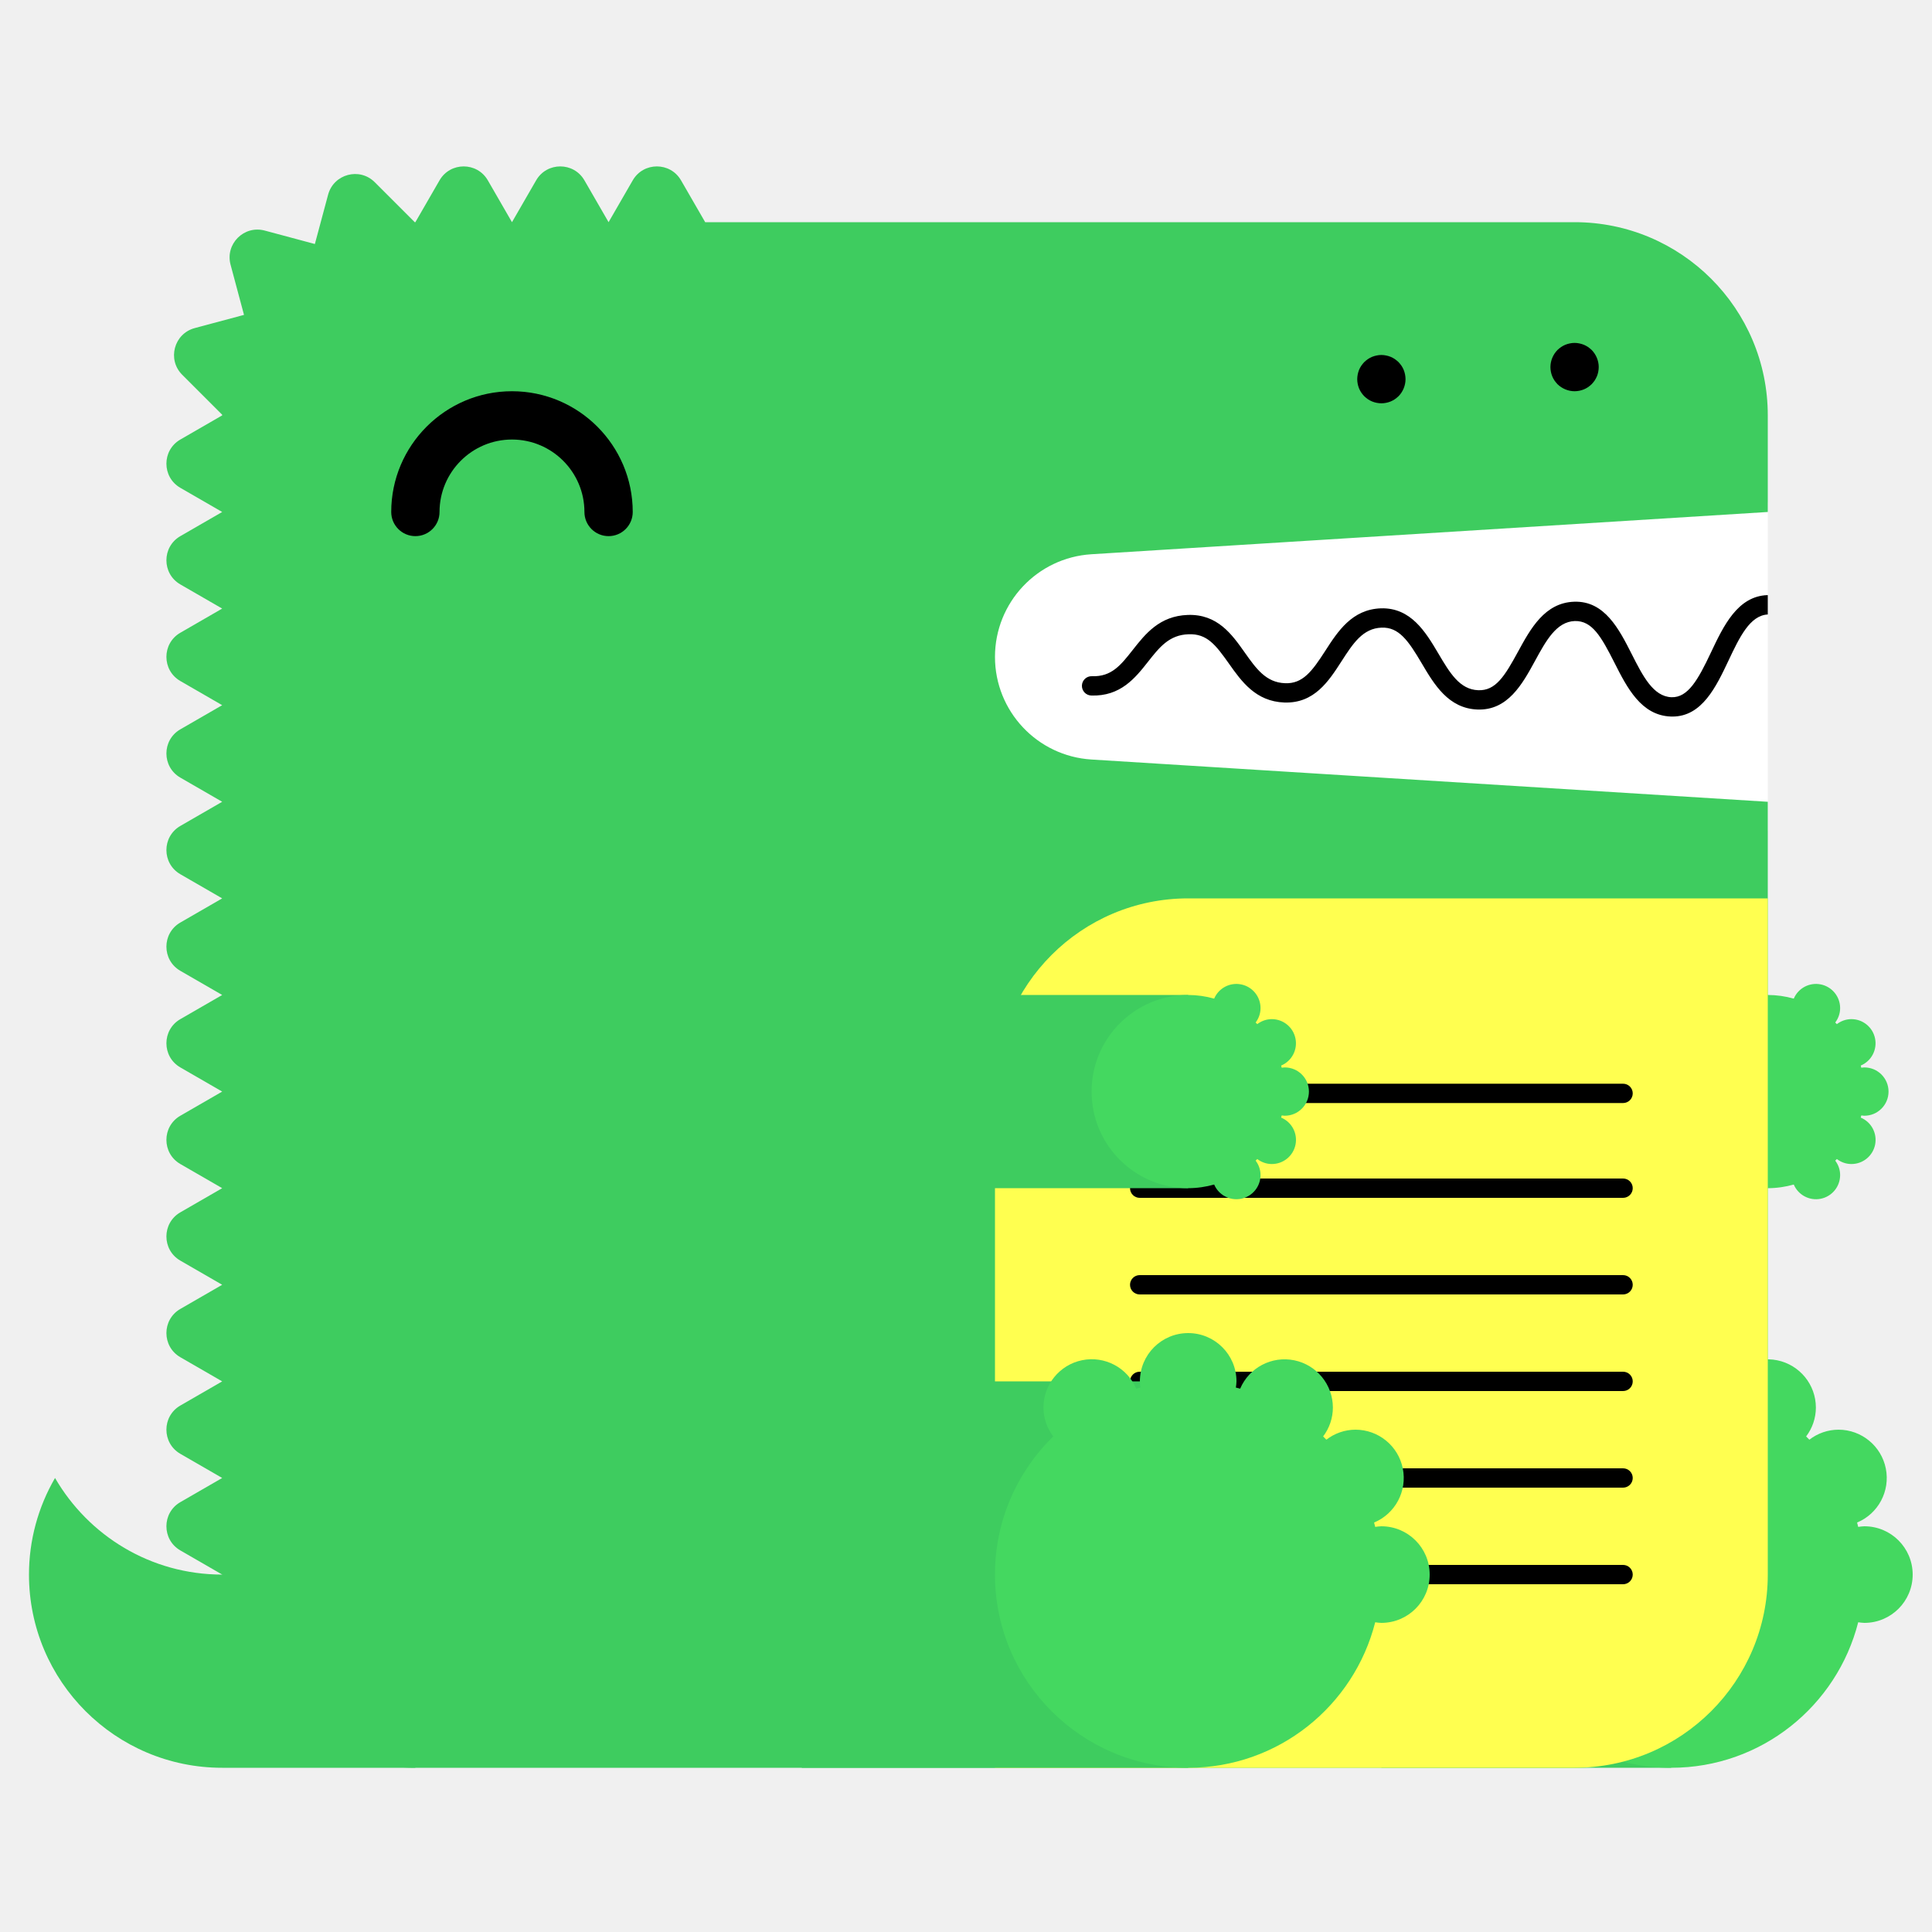
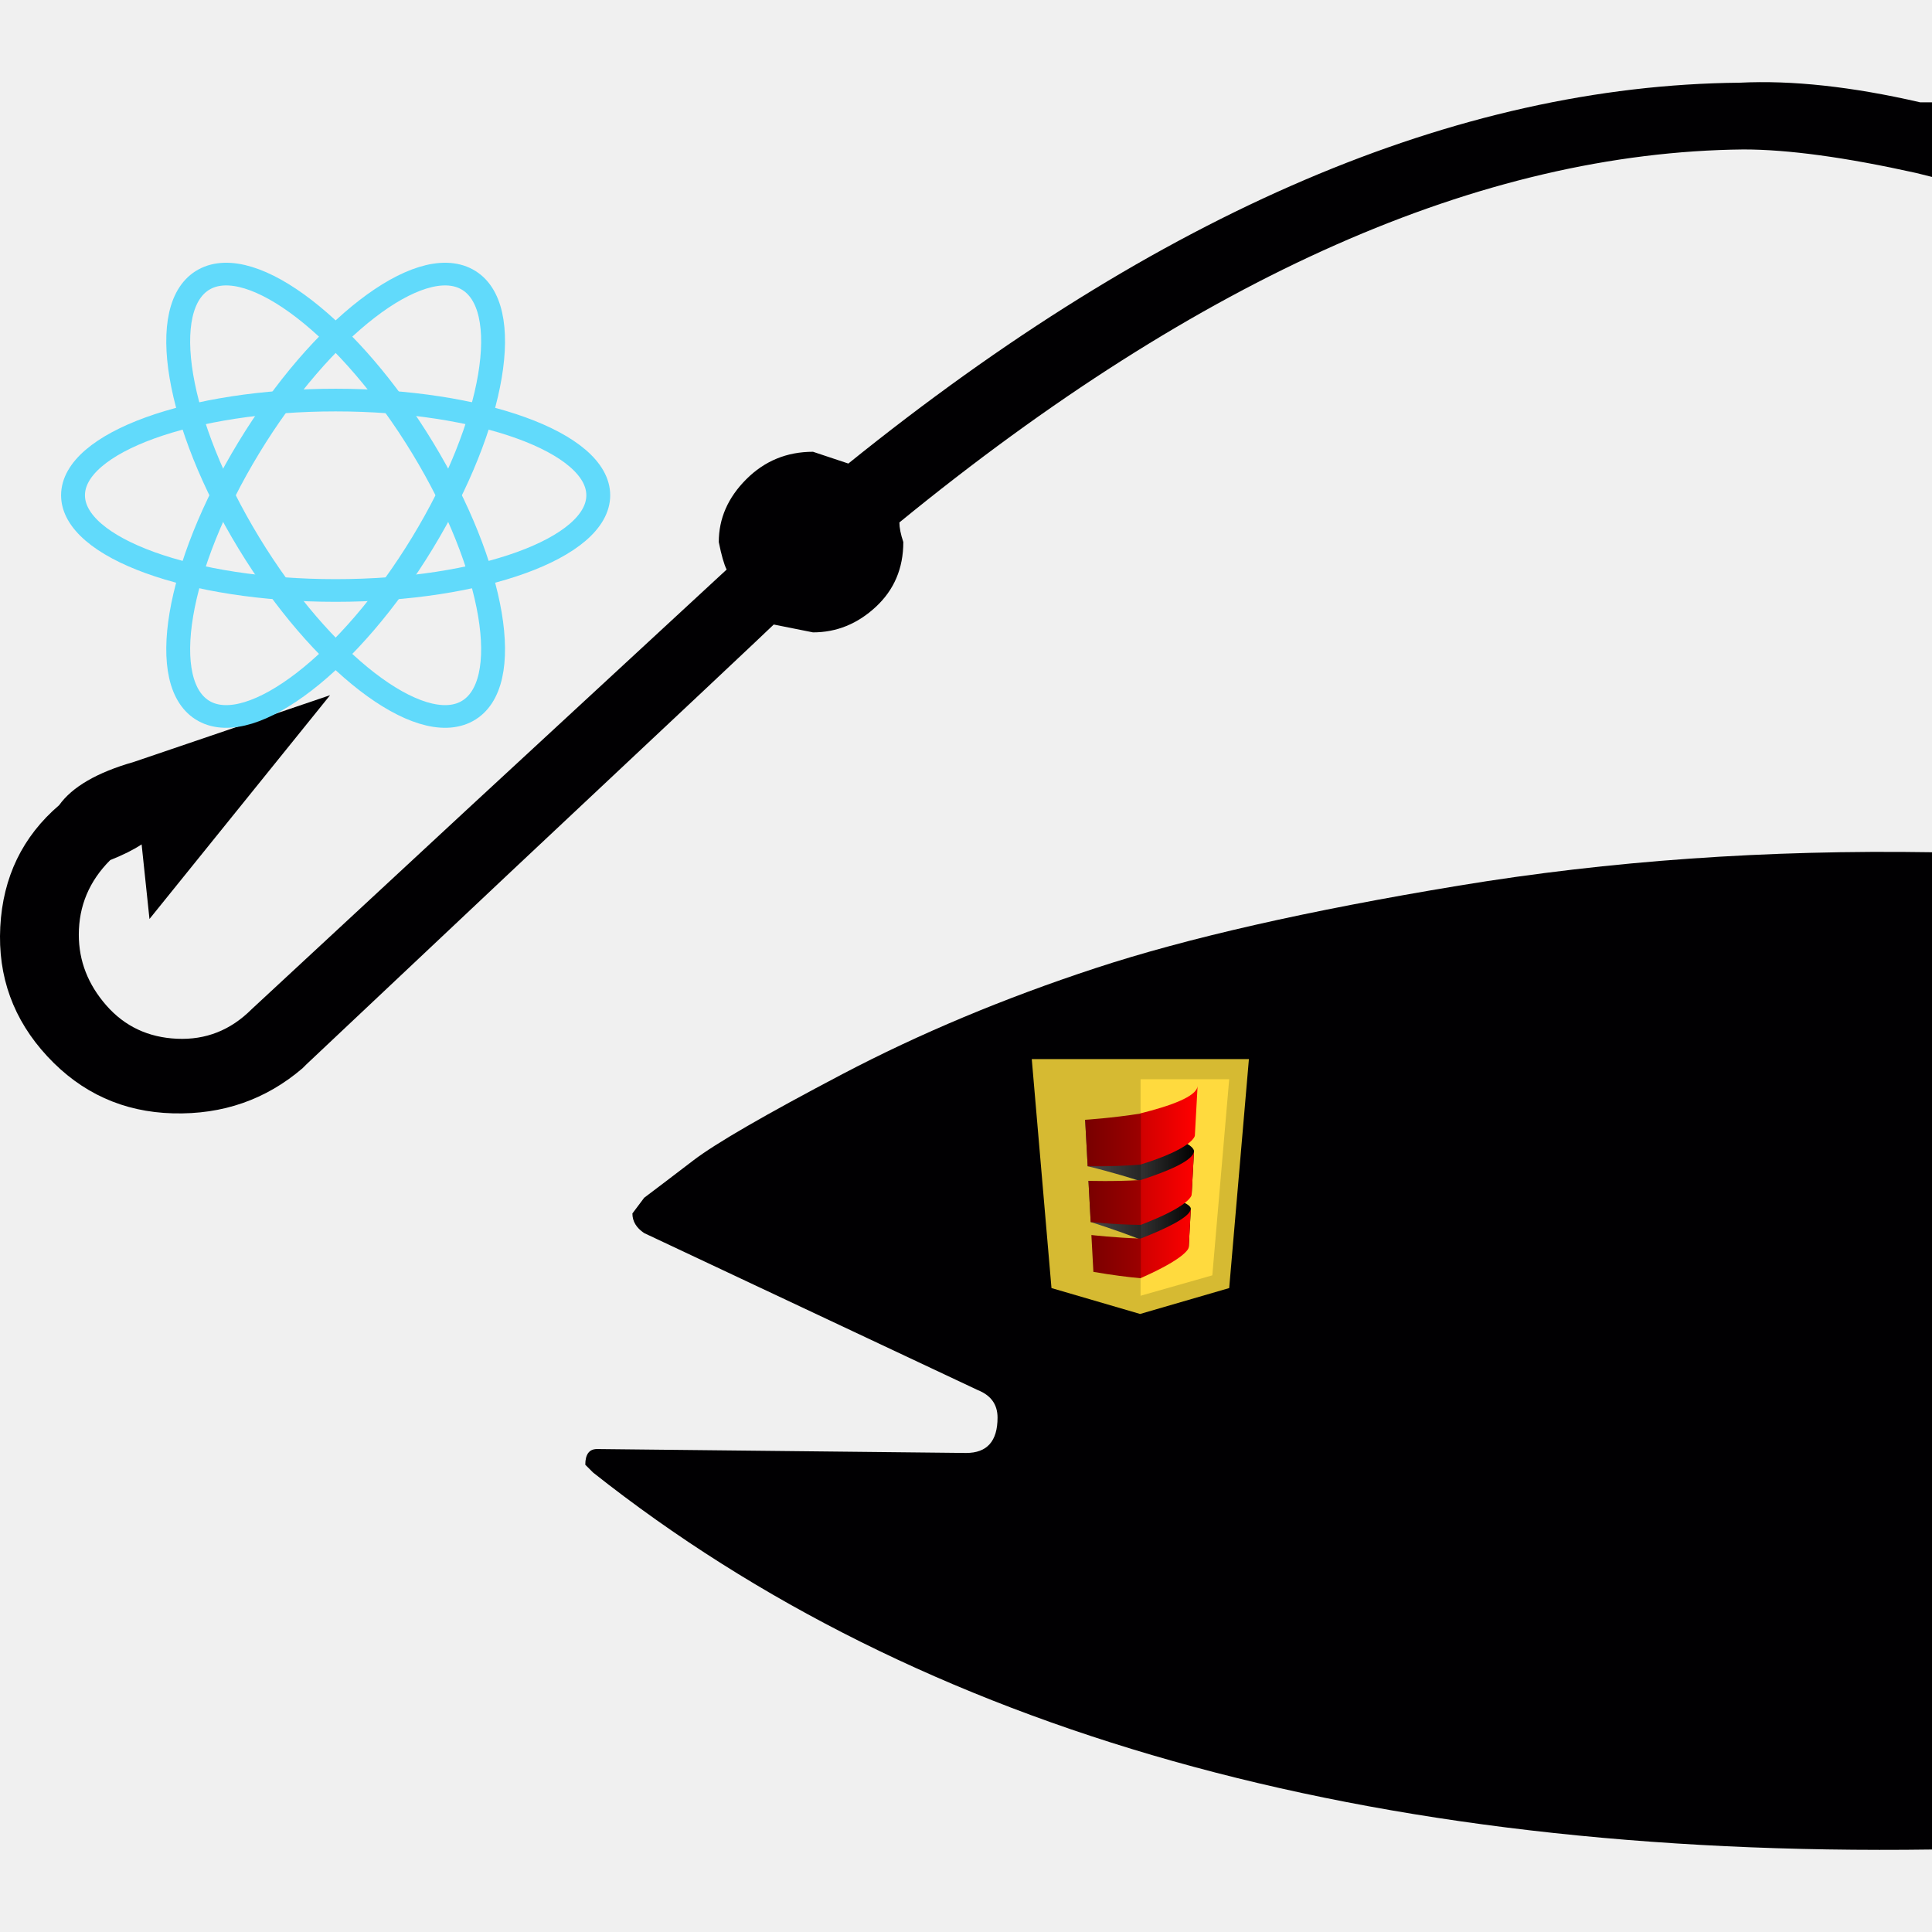
- <svg xmlns="http://www.w3.org/2000/svg" width="200" height="200" viewBox="0 0 200 200">
-   <g fill="none" fill-rule="evenodd">
-     <path fill="#FFF" d="M99 52h84v34H99z" />
-     <path d="M23 163c-7.398 0-13.843-4.027-17.303-10A19.886 19.886 0 0 0 3 163c0 11.046 8.954 20 20 20h20v-20H23z" fill="#3ECC5F" />
-     <path d="M112.98 57.376L183 53V43c0-11.046-8.954-20-20-20H73l-2.5-4.33c-1.112-1.925-3.889-1.925-5 0L63 23l-2.5-4.33c-1.111-1.925-3.889-1.925-5 0L53 23l-2.5-4.33c-1.111-1.925-3.889-1.925-5 0L43 23c-.022 0-.042.003-.065.003l-4.142-4.141c-1.57-1.571-4.252-.853-4.828 1.294l-1.369 5.104-5.192-1.392c-2.148-.575-4.111 1.389-3.535 3.536l1.39 5.193-5.102 1.367c-2.148.576-2.867 3.259-1.296 4.83l4.142 4.142c0 .021-.003.042-.003.064l-4.33 2.5c-1.925 1.111-1.925 3.889 0 5L23 53l-4.33 2.5c-1.925 1.111-1.925 3.889 0 5L23 63l-4.33 2.5c-1.925 1.111-1.925 3.889 0 5L23 73l-4.33 2.5c-1.925 1.111-1.925 3.889 0 5L23 83l-4.33 2.5c-1.925 1.111-1.925 3.889 0 5L23 93l-4.33 2.5c-1.925 1.111-1.925 3.889 0 5L23 103l-4.33 2.5c-1.925 1.111-1.925 3.889 0 5L23 113l-4.33 2.5c-1.925 1.111-1.925 3.889 0 5L23 123l-4.33 2.5c-1.925 1.111-1.925 3.889 0 5L23 133l-4.33 2.5c-1.925 1.111-1.925 3.889 0 5L23 143l-4.33 2.5c-1.925 1.111-1.925 3.889 0 5L23 153l-4.33 2.5c-1.925 1.111-1.925 3.889 0 5L23 163c0 11.046 8.954 20 20 20h120c11.046 0 20-8.954 20-20V83l-70.02-4.376A10.645 10.645 0 0 1 103 68c0-5.621 4.37-10.273 9.98-10.624" fill="#3ECC5F" />
-     <path fill="#3ECC5F" d="M143 183h30v-40h-30z" />
-     <path d="M193 158c-.219 0-.428.037-.639.064-.038-.15-.074-.301-.116-.451A5 5 0 0 0 190.32 148a4.96 4.96 0 0 0-3.016 1.036 26.531 26.531 0 0 0-.335-.336 4.955 4.955 0 0 0 1.011-2.987 5 5 0 0 0-9.599-1.959c-.148-.042-.297-.077-.445-.115.027-.211.064-.42.064-.639a5 5 0 0 0-5-5 5 5 0 0 0-5 5c0 .219.037.428.064.639-.148.038-.297.073-.445.115a4.998 4.998 0 0 0-9.599 1.959c0 1.125.384 2.151 1.011 2.987-3.717 3.632-6.031 8.693-6.031 14.3 0 11.046 8.954 20 20 20 9.339 0 17.16-6.41 19.361-15.064.211.027.42.064.639.064a5 5 0 0 0 5-5 5 5 0 0 0-5-5" fill="#44D860" />
-     <path fill="#3ECC5F" d="M153 123h30v-20h-30z" />
-     <path d="M193 115.5a2.5 2.5 0 1 0 0-5c-.109 0-.214.019-.319.032-.02-.075-.037-.15-.058-.225a2.501 2.501 0 0 0-.963-4.807c-.569 0-1.088.197-1.508.518a6.653 6.653 0 0 0-.168-.168c.314-.417.506-.931.506-1.494a2.5 2.5 0 0 0-4.8-.979A9.987 9.987 0 0 0 183 103c-5.522 0-10 4.478-10 10s4.478 10 10 10c.934 0 1.833-.138 2.69-.377a2.5 2.5 0 0 0 4.8-.979c0-.563-.192-1.077-.506-1.494.057-.055.113-.111.168-.168.42.321.939.518 1.508.518a2.5 2.5 0 0 0 .963-4.807c.021-.074.038-.15.058-.225.105.013.21.032.319.032" fill="#44D860" />
-     <path d="M63 55.5a2.5 2.5 0 0 1-2.5-2.5c0-4.136-3.364-7.5-7.5-7.5s-7.5 3.364-7.5 7.5a2.5 2.5 0 1 1-5 0c0-6.893 5.607-12.5 12.5-12.5S65.5 46.107 65.5 53a2.5 2.5 0 0 1-2.5 2.5" fill="#000" />
-     <path d="M103 183h60c11.046 0 20-8.954 20-20V93h-60c-11.046 0-20 8.954-20 20v70z" fill="#FFFF50" />
-     <path d="M168.02 124h-50.04a1 1 0 1 1 0-2h50.04a1 1 0 1 1 0 2m0 20h-50.04a1 1 0 1 1 0-2h50.04a1 1 0 1 1 0 2m0 20h-50.04a1 1 0 1 1 0-2h50.04a1 1 0 1 1 0 2m0-49.814h-50.04a1 1 0 1 1 0-2h50.04a1 1 0 1 1 0 2m0 19.814h-50.04a1 1 0 1 1 0-2h50.04a1 1 0 1 1 0 2m0 20h-50.04a1 1 0 1 1 0-2h50.04a1 1 0 1 1 0 2M183 61.611c-.012 0-.022-.006-.034-.005-3.09.105-4.552 3.196-5.842 5.923-1.346 2.85-2.387 4.703-4.093 4.647-1.889-.068-2.969-2.202-4.113-4.46-1.314-2.594-2.814-5.536-5.963-5.426-3.046.104-4.513 2.794-5.807 5.167-1.377 2.528-2.314 4.065-4.121 3.994-1.927-.07-2.951-1.805-4.136-3.813-1.321-2.236-2.848-4.75-5.936-4.664-2.994.103-4.465 2.385-5.763 4.4-1.373 2.13-2.335 3.428-4.165 3.351-1.973-.07-2.992-1.51-4.171-3.177-1.324-1.873-2.816-3.993-5.895-3.89-2.928.1-4.399 1.97-5.696 3.618-1.232 1.564-2.194 2.802-4.229 2.724a1 1 0 0 0-.072 2c3.017.101 4.545-1.8 5.872-3.487 1.177-1.496 2.193-2.787 4.193-2.855 1.926-.082 2.829 1.115 4.195 3.045 1.297 1.834 2.769 3.914 5.731 4.021 3.103.104 4.596-2.215 5.918-4.267 1.182-1.834 2.202-3.417 4.15-3.484 1.793-.067 2.769 1.35 4.145 3.681 1.297 2.197 2.766 4.686 5.787 4.796 3.125.108 4.634-2.62 5.949-5.035 1.139-2.088 2.214-4.06 4.119-4.126 1.793-.042 2.728 1.595 4.111 4.33 1.292 2.553 2.757 5.445 5.825 5.556l.169.003c3.064 0 4.518-3.075 5.805-5.794 1.139-2.41 2.217-4.68 4.067-4.773v-2z" fill="#000" />
-     <path fill="#3ECC5F" d="M83 183h40v-40H83z" />
-     <path d="M143 158c-.219 0-.428.037-.639.064-.038-.15-.074-.301-.116-.451A5 5 0 0 0 140.32 148a4.96 4.96 0 0 0-3.016 1.036 26.531 26.531 0 0 0-.335-.336 4.955 4.955 0 0 0 1.011-2.987 5 5 0 0 0-9.599-1.959c-.148-.042-.297-.077-.445-.115.027-.211.064-.42.064-.639a5 5 0 0 0-5-5 5 5 0 0 0-5 5c0 .219.037.428.064.639-.148.038-.297.073-.445.115a4.998 4.998 0 0 0-9.599 1.959c0 1.125.384 2.151 1.011 2.987-3.717 3.632-6.031 8.693-6.031 14.3 0 11.046 8.954 20 20 20 9.339 0 17.16-6.41 19.361-15.064.211.027.42.064.639.064a5 5 0 0 0 5-5 5 5 0 0 0-5-5" fill="#44D860" />
-     <path fill="#3ECC5F" d="M83 123h40v-20H83z" />
-     <path d="M133 115.5a2.5 2.5 0 1 0 0-5c-.109 0-.214.019-.319.032-.02-.075-.037-.15-.058-.225a2.501 2.501 0 0 0-.963-4.807c-.569 0-1.088.197-1.508.518a6.653 6.653 0 0 0-.168-.168c.314-.417.506-.931.506-1.494a2.5 2.5 0 0 0-4.8-.979A9.987 9.987 0 0 0 123 103c-5.522 0-10 4.478-10 10s4.478 10 10 10c.934 0 1.833-.138 2.69-.377a2.5 2.5 0 0 0 4.8-.979c0-.563-.192-1.077-.506-1.494.057-.055.113-.111.168-.168.42.321.939.518 1.508.518a2.5 2.5 0 0 0 .963-4.807c.021-.074.038-.15.058-.225.105.013.21.032.319.032" fill="#44D860" />
-     <path d="M143 41.75c-.16 0-.33-.02-.49-.05a2.52 2.52 0 0 1-.47-.14c-.15-.06-.29-.14-.431-.23-.13-.09-.259-.2-.38-.31-.109-.12-.219-.24-.309-.38s-.17-.28-.231-.43a2.619 2.619 0 0 1-.189-.96c0-.16.02-.33.05-.49.03-.16.08-.31.139-.47.061-.15.141-.29.231-.43.09-.13.2-.26.309-.38.121-.11.25-.22.38-.31.141-.09.281-.17.431-.23.149-.06.31-.11.47-.14.32-.07.65-.07.98 0 .159.03.32.08.47.14.149.06.29.14.43.23.13.09.259.2.38.31.11.12.22.25.31.38.09.14.17.28.23.43.06.16.11.31.14.47.029.16.05.33.05.49 0 .66-.271 1.31-.73 1.77-.121.11-.25.22-.38.31-.14.09-.281.17-.43.23a2.565 2.565 0 0 1-.96.19m20-1.25c-.66 0-1.3-.27-1.771-.73a3.802 3.802 0 0 1-.309-.38c-.09-.14-.17-.28-.231-.43a2.619 2.619 0 0 1-.189-.96c0-.66.27-1.3.729-1.77.121-.11.25-.22.38-.31.141-.09.281-.17.431-.23.149-.06.31-.11.47-.14.32-.07.66-.07.98 0 .159.03.32.08.47.14.149.06.29.14.43.23.13.09.259.2.38.31.459.47.73 1.11.73 1.77 0 .16-.021.33-.05.49-.03.16-.08.32-.14.47-.07.15-.14.29-.23.43-.09.13-.2.26-.31.38-.121.11-.25.22-.38.31-.14.09-.281.17-.43.23a2.565 2.565 0 0 1-.96.19" fill="#000" />
+ <svg xmlns="http://www.w3.org/2000/svg" version="1.1" id="Capa_1" x="0px" y="0px" viewBox="0 0 492.073 492.073" style="enable-background:new 0 0 492.073 492.073;" xml:space="preserve">
+   <defs id="defs4119">
+     <linearGradient id="path3043_1_" gradientUnits="userSpaceOnUse" x1="30.734" y1="692.755" x2="340.573" y2="692.755" gradientTransform="matrix(1.0501,0,0,1.1201,317.15,-290.4122)">
+       <stop offset="0" style="stop-color:#646464" id="stop3843" />
+       <stop offset="1" style="stop-color:#000000" id="stop3845" />
+     </linearGradient>
+     <linearGradient id="path3041_1_" gradientUnits="userSpaceOnUse" x1="30.734" y1="698.115" x2="340.573" y2="698.115" gradientTransform="matrix(1.0501,0,0,1.1201,317.15,-463.9336)">
+       <stop offset="0" style="stop-color:#646464" id="stop3849" />
+       <stop offset="1" style="stop-color:#000000" id="stop3851" />
+     </linearGradient>
+     <linearGradient id="path3041-7_1_" gradientUnits="userSpaceOnUse" x1="29.63" y1="663.394" x2="339.469" y2="663.394" gradientTransform="matrix(1.0501,0,0,1.1201,318.7462,-462.3903)">
+       <stop offset="0" style="stop-color:#4B4B4B" id="stop3856" />
+       <stop offset="1" style="stop-color:#000000" id="stop3858" />
+     </linearGradient>
+     <linearGradient id="path3043-4_1_" gradientUnits="userSpaceOnUse" x1="29.63" y1="660.995" x2="339.469" y2="660.995" gradientTransform="matrix(1.0501,0,0,1.1201,318.7462,-288.8688)">
+       <stop offset="0" style="stop-color:#4B4B4B" id="stop3862" />
+       <stop offset="1" style="stop-color:#000000" id="stop3864" />
+     </linearGradient>
+     <linearGradient id="path3047_1_" gradientUnits="userSpaceOnUse" x1="30.734" y1="665.163" x2="340.573" y2="665.163" gradientTransform="matrix(1.0501,0,0,-1.1201,317.15,954.3288)">
+       <stop offset="0" style="stop-color:#A00000" id="stop3870" />
+       <stop offset="1" style="stop-color:#FF0000" id="stop3872" />
+     </linearGradient>
+     <linearGradient id="path3049_1_" gradientUnits="userSpaceOnUse" x1="30.734" y1="504.7" x2="340.573" y2="504.7" gradientTransform="matrix(1.0501,0,0,-1.1201,317.15,954.3288)">
+       <stop offset="0" style="stop-color:#A00000" id="stop3876" />
+       <stop offset="1" style="stop-color:#FF0000" id="stop3878" />
+     </linearGradient>
+     <linearGradient id="path3051_1_" gradientUnits="userSpaceOnUse" x1="30.734" y1="363.198" x2="340.573" y2="363.198" gradientTransform="matrix(1.0501,0,0,-1.1201,317.15,954.3288)">
+       <stop offset="0" style="stop-color:#A00000" id="stop3882" />
+       <stop offset="1" style="stop-color:#FF0000" id="stop3884" />
+     </linearGradient>
+     <linearGradient id="path3047-7_1_" gradientUnits="userSpaceOnUse" x1="29.63" y1="627.977" x2="339.469" y2="627.977" gradientTransform="matrix(1.0501,0,0,-1.1201,318.7462,953.5922)">
+       <stop offset="0" style="stop-color:#780000" id="stop3889" />
+       <stop offset="1" style="stop-color:#C00000" id="stop3891" />
+     </linearGradient>
+     <linearGradient id="path3049-7_1_" gradientUnits="userSpaceOnUse" x1="29.63" y1="468.143" x2="339.469" y2="468.143" gradientTransform="matrix(1.0501,0,0,-1.1201,318.7462,953.5922)">
+       <stop offset="0" style="stop-color:#780000" id="stop3895" />
+       <stop offset="1" style="stop-color:#C00000" id="stop3897" />
+     </linearGradient>
+     <linearGradient id="path3051-9_1_" gradientUnits="userSpaceOnUse" x1="29.63" y1="329.761" x2="339.469" y2="329.761" gradientTransform="matrix(1.0501,0,0,-1.1201,318.7462,953.5922)">
+       <stop offset="0" style="stop-color:#780000" id="stop3901" />
+       <stop offset="1" style="stop-color:#C00000" id="stop3903" />
+     </linearGradient>
+   </defs>
+   <g id="g4084">
+     <g id="g4082">
+       <g id="g4080">
+         <path style="fill:#010002;" d="M371.574,225.564c-38.333,6.333-69.167,13.333-92.503,21c-23.332,7.668-44.833,16.668-64.5,27     c-19.666,10.334-32.333,17.668-38,22c-5.666,4.334-9.833,7.5-12.5,9.5l-3,4c0,2,1,3.668,3,5l85,40c3.334,1.334,5,3.666,5,7     c0,6-2.666,9-8,9l-94-1c-2,0-3,1.334-3,4l2,2c83.333,66,197.001,98,341.001,96h0.001v-254     C450.074,216.397,409.908,219.231,371.574,225.564z M303.072,322.064c-4,4-8.668,6-14,6c-5.334,0-10-2-14-6s-6-8.666-6-14     c0-5.332,2-10,6-14s8.67-6,14-6c5.332,0,10,2,14,6c4.001,4,6.001,8.668,6.001,14     C309.072,313.398,307.072,318.064,303.072,322.064z" id="path4076" />
+         <path style="fill:#010002;" d="M207.071,161.064c6,0,11.333-2.167,16-6.5s7-9.833,7-16.5c-0.667-2-1-3.667-1-5     c76.667-62.667,148.334-94.333,215.001-95c11.332,0,26,2,44,6l4,1v-19h-3c-17.331-4-32.668-5.667-46-5     c-72,0.667-147.669,33-227.001,97l-9-3c-6.667,0-12.333,2.333-17,7s-7,10-7,16c0.667,3.333,1.334,5.667,2,7l-66,61l-55,51     c-5.333,5.334-11.667,7.834-19,7.5c-7.333-0.332-13.333-3.166-18-8.5c-4.667-5.332-7-11.333-7-18c0-7.333,2.667-13.667,8-19     c3.333-1.333,6-2.667,8-4l2,19l46-57l-50,17c-9.333,2.669-15.667,6.335-19,11c-9.333,8-14.333,18.333-15,31s3.333,23.667,12,33     c8.667,9.334,19.333,14.168,32,14.5c12.667,0.334,23.667-3.5,33-11.5l1-1l52-49c43.333-40.667,65.667-61.667,67-63     L207.071,161.064z" id="path4078" />
+       </g>
+     </g>
+   </g>
+   <g id="g4086">
+ </g>
+   <g id="g4088">
+ </g>
+   <g id="g4090">
+ </g>
+   <g id="g4092">
+ </g>
+   <g id="g4094">
+ </g>
+   <g id="g4096">
+ </g>
+   <g id="g4098">
+ </g>
+   <g id="g4100">
+ </g>
+   <g id="g4102">
+ </g>
+   <g id="g4104">
+ </g>
+   <g id="g4106">
+ </g>
+   <g id="g4108">
+ </g>
+   <g id="g4110">
+ </g>
+   <g id="g4112">
+ </g>
+   <g id="g4114">
+ </g>
+   <g transform="matrix(6.080814,0,0,5.773934,85.48726,126.1458)" style="fill:none;stroke:#61dafb;stroke-width:1" id="g3981">
+     <ellipse cy="0" cx="0" rx="11" ry="4.2" id="ellipse3975" />
+     <ellipse cy="0" cx="0" rx="11" ry="4.2" transform="rotate(60)" id="ellipse3977" />
+     <ellipse cy="0" cx="0" rx="11" ry="4.2" transform="rotate(120)" id="ellipse3979" />
+   </g>
+   <style id="style4869" type="text/css">
+ 	.st0{fill:#D6BA32;}
+ 	.st1{fill:#FFDA3E;}
+ 	.st2{fill:url(#path3043_1_);}
+ 	.st3{fill:url(#path3041_1_);}
+ 	.st4{fill:url(#path3041-7_1_);}
+ 	.st5{fill:url(#path3043-4_1_);}
+ 	.st6{fill:url(#path3047_1_);}
+ 	.st7{fill:url(#path3049_1_);}
+ 	.st8{fill:url(#path3051_1_);}
+ 	.st9{fill:url(#path3047-7_1_);}
+ 	.st10{fill:url(#path3049-7_1_);}
+ 	.st11{fill:url(#path3051-9_1_);}
+ </style>
+   <g id="g5009" transform="matrix(0.1558481,0,0,0.1593442,223.0356,243.3872)">
+     <g id="g4878" transform="matrix(0.5525836,0,0,0.5586433,149.5768,154.6029)">
+       <polyline id="polyline4874" points="249.2,674.5 190.9,19.4 833.1,19.4 774.8,674.5 511.3,748.6  " class="st0" style="fill:#d6ba32" />
+       <polygon id="polygon4876" points="774.8,77 512.7,77 512.7,696.5 724.9,638.1 " class="st1" style="fill:#ffda3e" />
+     </g>
+     <g transform="matrix(0.5525836,0,0,0.5586433,149.7149,154.2319)" id="g3886">
+       <linearGradient gradientTransform="matrix(1.0501,0,0,1.1201,317.15,-290.4122)" y2="692.755" x2="340.573" y1="692.755" x1="30.734" gradientUnits="userSpaceOnUse" id="linearGradient4956">
+         <stop id="stop4880" style="stop-color:#646464" offset="0" />
+         <stop id="stop4882" style="stop-color:#000000" offset="1" />
+       </linearGradient>
+       <path d="m 511.9,411.8 v 124.1 c 74.9,-2.5 144.2,0.9 142.9,23.4 L 661.1,448 c 0,0 1.8,-31 -149.2,-36.2 v 0" class="st2" id="path3043" style="fill:url(#path3043_1_)" />
+       <linearGradient gradientTransform="matrix(1.0501,0,0,1.1201,317.15,-463.9336)" y2="698.115" x2="340.573" y1="698.115" x1="30.734" gradientUnits="userSpaceOnUse" id="linearGradient4961">
+         <stop id="stop4886" style="stop-color:#646464" offset="0" />
+         <stop id="stop4888" style="stop-color:#000000" offset="1" />
+       </linearGradient>
+       <path d="m 511.9,227.3 v 141.4 c 79.6,4.3 152.9,14.6 151.5,39.9 l 7.1,-125.4 c 0,0.1 2,-35 -158.6,-55.9 v 0" class="st3" id="path3041" style="fill:url(#path3041_1_)" />
+     </g>
+     <g transform="matrix(0.5525836,0,0,0.5586433,150.3248,154.8005)" id="g4325">
+       <linearGradient gradientTransform="matrix(1.0501,0,0,1.1201,318.7462,-462.3903)" y2="663.394" x2="339.469" y1="663.394" x1="29.63" gradientUnits="userSpaceOnUse" id="linearGradient4967">
+         <stop id="stop4893" style="stop-color:#4B4B4B" offset="0" />
+         <stop id="stop4895" style="stop-color:#000000" offset="1" />
+       </linearGradient>
+       <path d="m 347.4,192.6 7.5,133 c 0,0 76.4,17.5 157.4,43.1 v -141 C 467.4,215.8 412.9,203.8 347.4,192.6 v 0" class="st4" id="path3041-7" style="fill:url(#path3041-7_1_)" />
+       <linearGradient gradientTransform="matrix(1.0501,0,0,1.1201,318.7462,-288.8688)" y2="660.995" x2="339.469" y1="660.995" x1="29.63" gradientUnits="userSpaceOnUse" id="linearGradient4972">
+         <stop id="stop4899" style="stop-color:#4B4B4B" offset="0" />
+         <stop id="stop4901" style="stop-color:#000000" offset="1" />
+       </linearGradient>
+       <path d="m 357.2,367.3 6.6,118 c 0,0 72.2,21.4 148.4,50.4 V 411.6 c -42,-14.1 -93.2,-29.1 -155,-44.3 v 0" class="st5" id="path3043-4" style="fill:url(#path3043-4_1_)" />
+     </g>
+     <g id="layer1">
+ </g>
+     <g transform="matrix(0.5525836,0,0,0.5586433,149.7149,154.2319)" id="g3890">
+       <linearGradient gradientTransform="matrix(1.0501,0,0,-1.1201,317.15,954.3288)" y2="665.163" x2="340.573" y1="665.163" x1="30.734" gradientUnits="userSpaceOnUse" id="linearGradient4979">
+         <stop id="stop4907" style="stop-color:#A00000" offset="0" />
+         <stop id="stop4909" style="stop-color:#FF0000" offset="1" />
+       </linearGradient>
+       <path d="m 681.1,96.6 c -1.8,31 -83.2,58.1 -169.2,78.8 V 321.9 C 671,274.2 673,238.9 673,238.9 l 8.1,-142.3 v 0" class="st6" id="path3047" style="fill:url(#path3047_1_)" />
+       <linearGradient gradientTransform="matrix(1.0501,0,0,-1.1201,317.15,954.3288)" y2="504.7" x2="340.573" y1="504.7" x1="30.734" gradientUnits="userSpaceOnUse" id="linearGradient4984">
+         <stop id="stop4913" style="stop-color:#A00000" offset="0" />
+         <stop id="stop4915" style="stop-color:#FF0000" offset="1" />
+       </linearGradient>
+       <path d="m 670.5,283.3 c -1.5,27.2 -78,57.8 -158.6,83.1 v 128.3 c 149.7,-54.8 151.5,-86 151.5,-86 l 7.1,-125.4 v 0" class="st7" id="path3049" style="fill:url(#path3049_1_)" />
+       <linearGradient gradientTransform="matrix(1.0501,0,0,-1.1201,317.15,954.3288)" y2="363.198" x2="340.573" y1="363.198" x1="30.734" gradientUnits="userSpaceOnUse" id="linearGradient4989">
+         <stop id="stop4919" style="stop-color:#A00000" offset="0" />
+         <stop id="stop4921" style="stop-color:#FF0000" offset="1" />
+       </linearGradient>
+       <path d="m 661.1,448 c -1.4,24.1 -73.5,57.2 -149.2,85.8 V 647 C 653.2,587 654.8,559.2 654.8,559.2 L 661.1,448 v 0" class="st8" id="path3051" style="fill:url(#path3051_1_)" />
+     </g>
+     <g transform="matrix(0.5525836,0,0,0.5586433,150.3248,154.8005)" id="g4329">
+       <linearGradient gradientTransform="matrix(1.0501,0,0,-1.1201,318.7462,953.5922)" y2="627.977" x2="339.469" y1="627.977" x1="29.63" gradientUnits="userSpaceOnUse" id="linearGradient4995">
+         <stop id="stop4926" style="stop-color:#780000" offset="0" />
+         <stop id="stop4928" style="stop-color:#C00000" offset="1" />
+       </linearGradient>
+       <path d="m 512.2,174.7 c -85.5,13.2 -164.8,18 -164.8,18 l 7.5,133 c 62.2,0.6 114.2,-1.3 157.4,-4.9 V 174.7 h -0.1" class="st9" id="path3047-7" style="fill:url(#path3047-7_1_)" />
+       <linearGradient gradientTransform="matrix(1.0501,0,0,-1.1201,318.7462,953.5922)" y2="468.143" x2="339.469" y1="468.143" x1="29.63" gradientUnits="userSpaceOnUse" id="linearGradient5000">
+         <stop id="stop4932" style="stop-color:#780000" offset="0" />
+         <stop id="stop4934" style="stop-color:#C00000" offset="1" />
+       </linearGradient>
+       <path d="m 512.2,365.1 c -80.2,4.6 -155,2.2 -155,2.2 l 6.6,118 c 58.8,5.5 107.8,7.8 148.4,8.1 v -128.3 0" class="st10" id="path3049-7" style="fill:url(#path3049-7_1_)" />
+       <linearGradient gradientTransform="matrix(1.0501,0,0,-1.1201,318.7462,953.5922)" y2="329.761" x2="339.469" y1="329.761" x1="29.63" gradientUnits="userSpaceOnUse" id="linearGradient5005">
+         <stop id="stop4938" style="stop-color:#780000" offset="0" />
+         <stop id="stop4940" style="stop-color:#C00000" offset="1" />
+       </linearGradient>
+       <path d="M 512.2,532.5 C 436.6,530.3 365.9,522.4 365.9,522.4 l 5.9,105.4 c 55.8,9.3 102.1,15 140.4,18.3 v -113.6 0" class="st11" id="path3051-9" style="fill:url(#path3051-9_1_)" />
+     </g>
  </g>
</svg>
